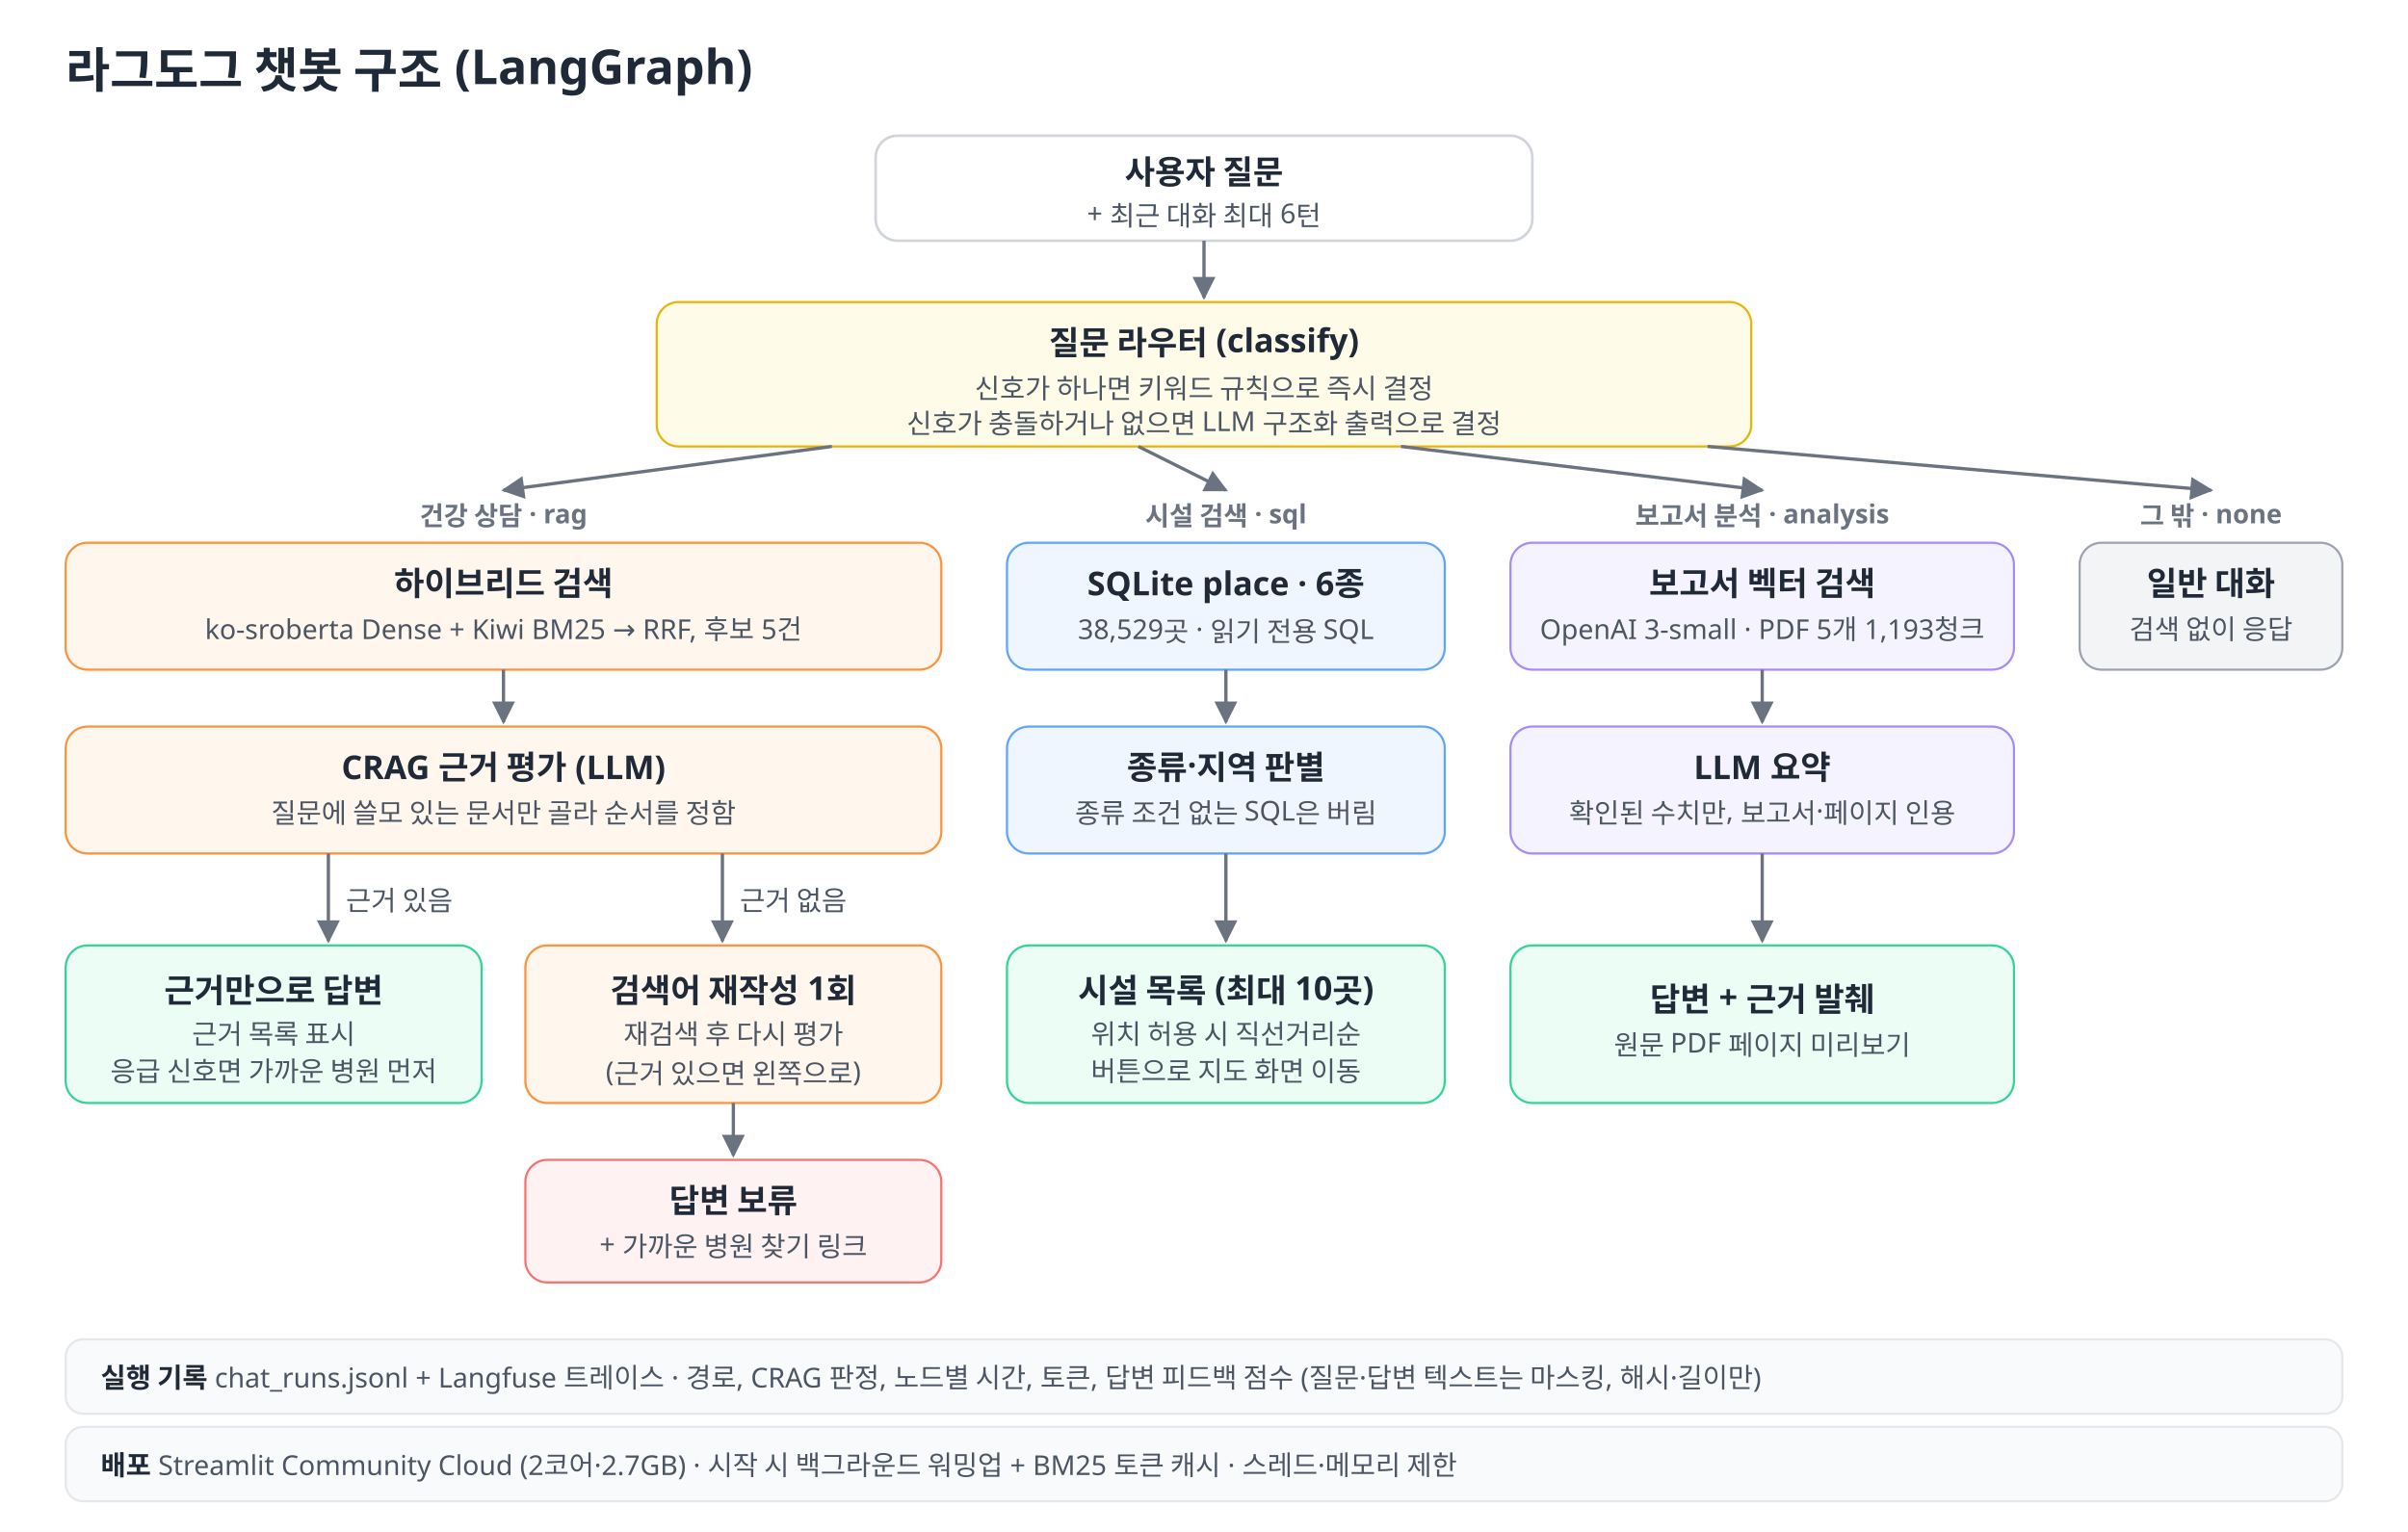
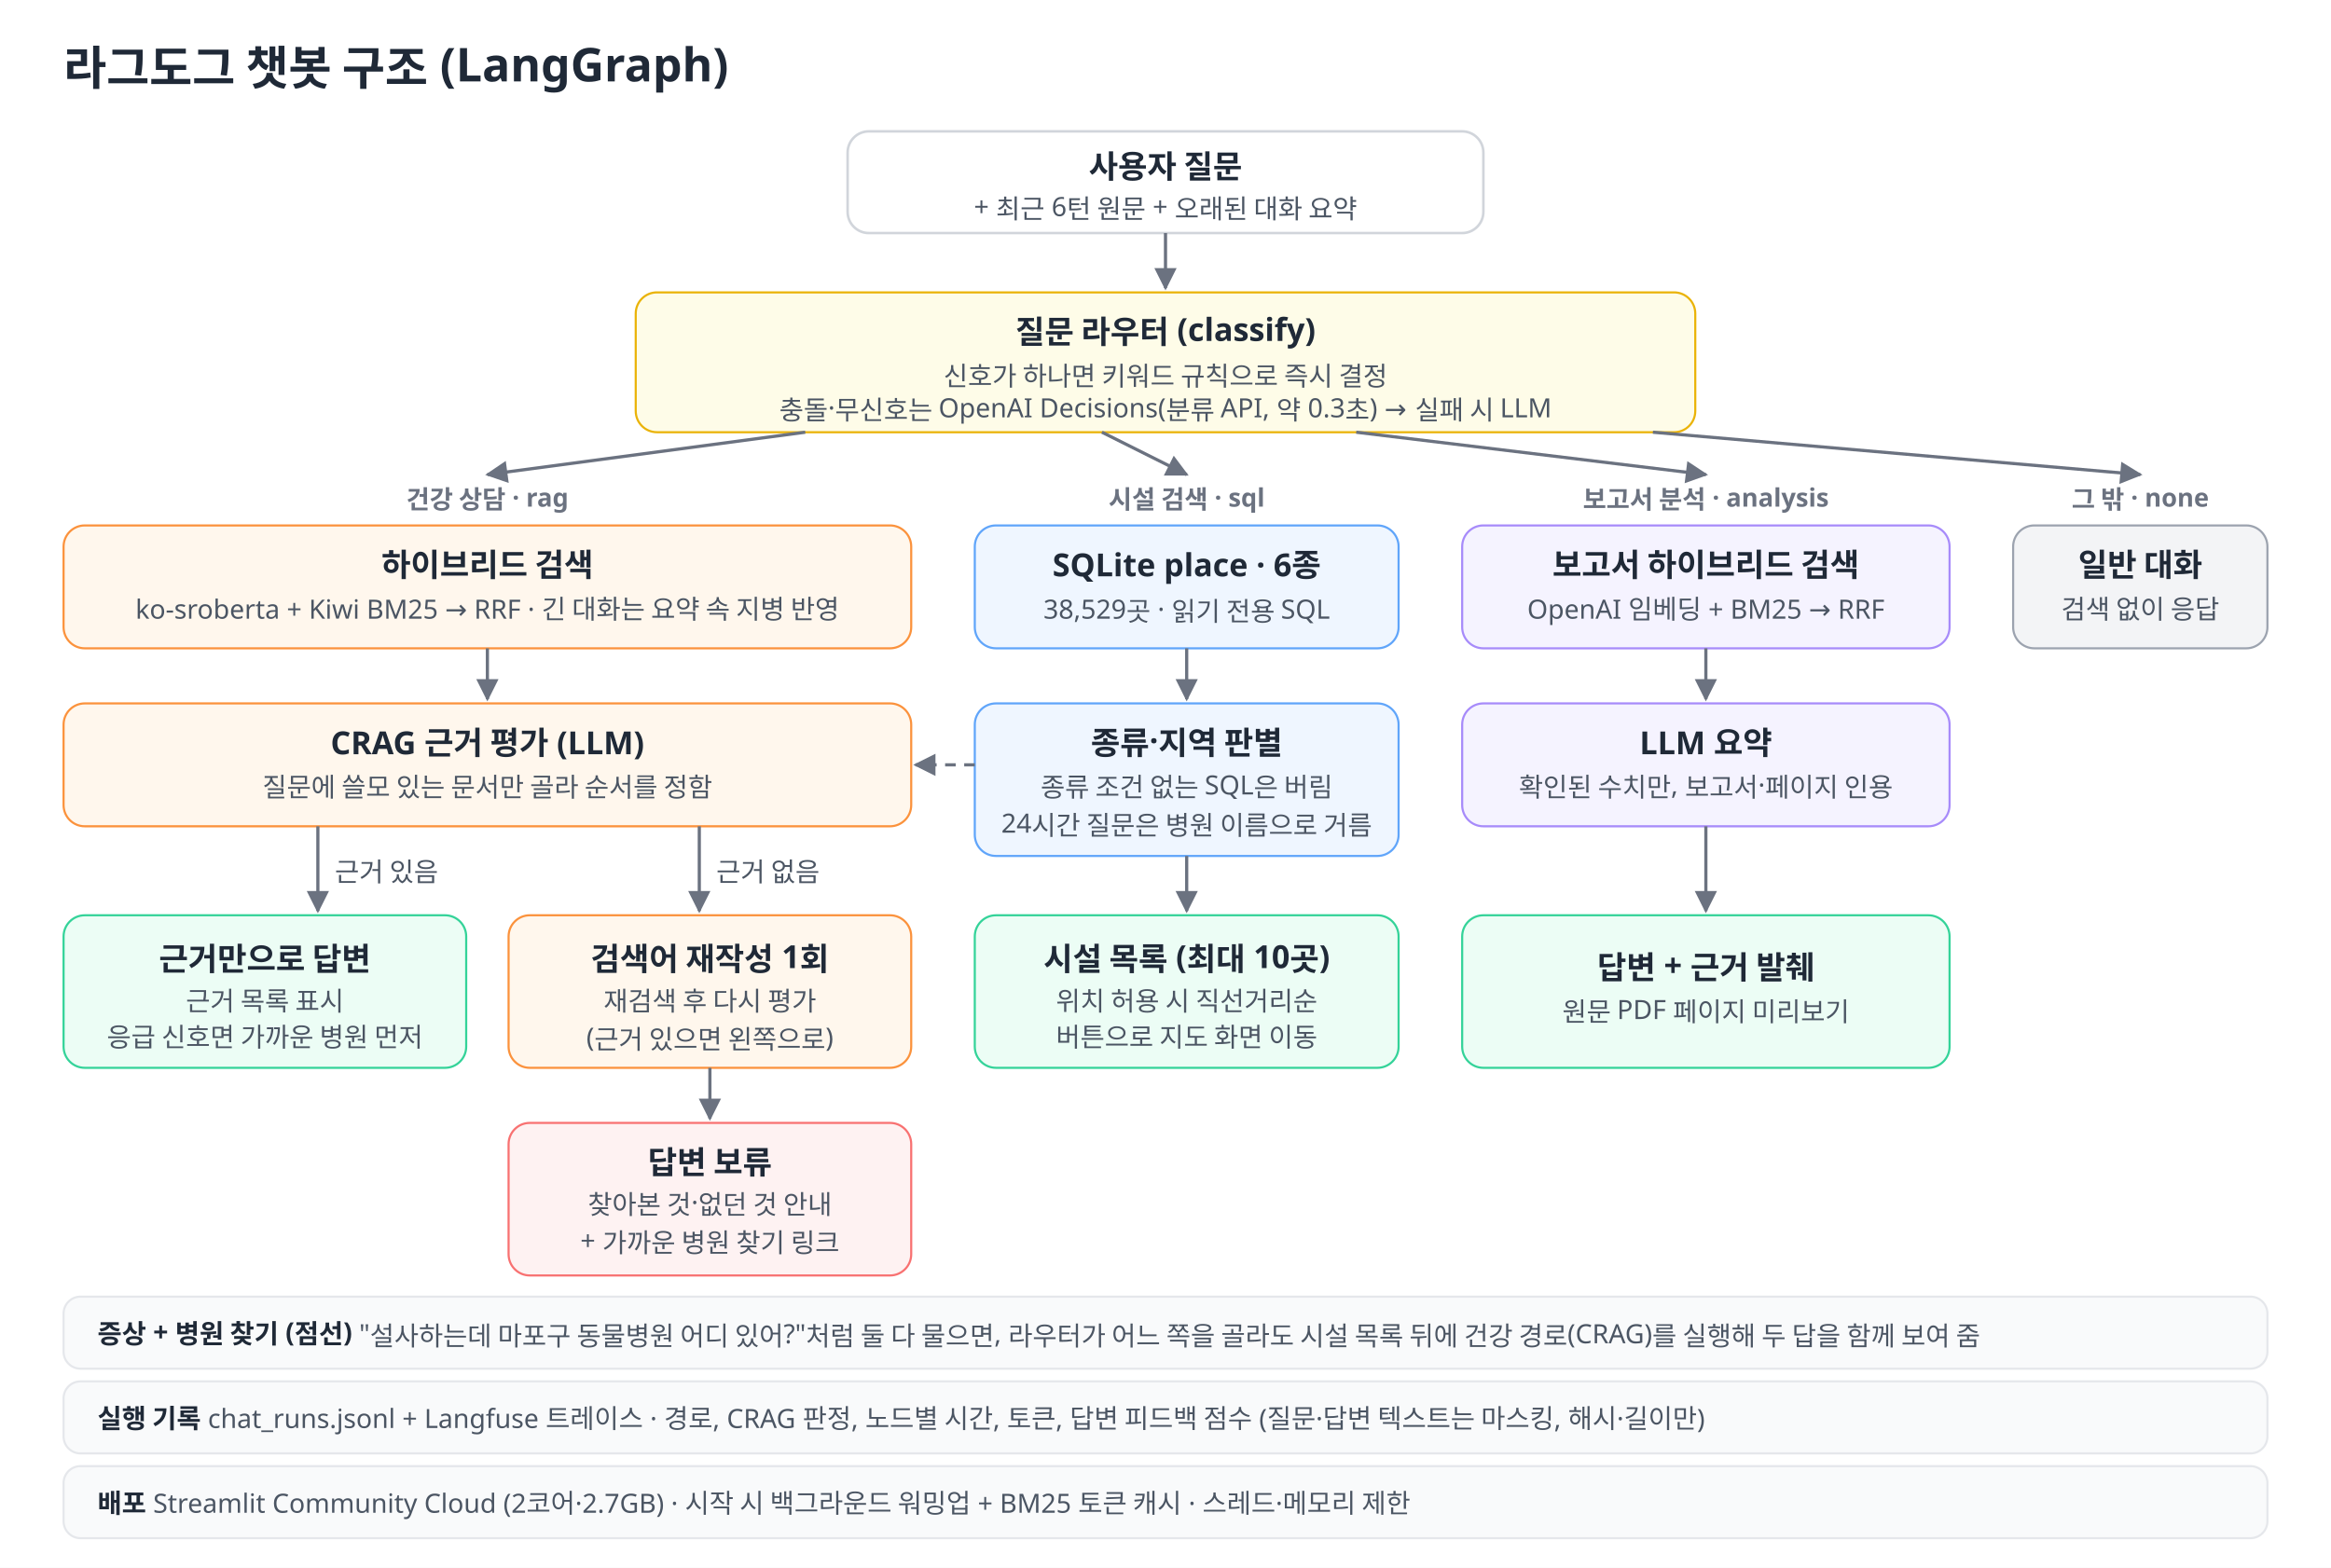
- <svg xmlns="http://www.w3.org/2000/svg" viewBox="0 0 1100 700" width="1100" height="700" role="img" aria-label="라그도그 LangGraph 챗봇 구조: 질문 라우터가 건강 상담(하이브리드 검색과 CRAG), 반려동물 시설 검색(SQLite, 공공데이터 6종), 보고서 분석(OpenAI 임베딩), 일반 대화로 분기한다">
+ <svg xmlns="http://www.w3.org/2000/svg" viewBox="0 0 1100 740" width="1100" height="740" role="img" aria-label="라그도그 LangGraph 챗봇 구조: 키워드 규칙과 OpenAI Decisions로 된 질문 라우터가 건강 상담(하이브리드 검색과 CRAG), 반려동물 시설 검색(SQLite, 공공데이터 6종), 보고서 분석(하이브리드 검색), 일반 대화로 분기한다. 증상과 병원 찾기를 함께 묻는 질문은 시설 검색 뒤 건강 경로도 실행한다">
  <style>
    text { font-family: Pretendard, "Noto Sans KR", "Apple SD Gothic Neo", "Malgun Gothic", sans-serif; fill: #1f2937; }
    .title { font-size: 22px; font-weight: 700; }
    .h { font-size: 15px; font-weight: 700; }
    .t { font-size: 12.5px; fill: #4b5563; }
    .lbl { font-size: 12px; font-weight: 700; fill: #6b7280; }
    .box { fill: #ffffff; stroke: #d1d5db; stroke-width: 1.2; }
    .health { fill: #fff7ed; stroke: #fb923c; }
    .sql { fill: #eff6ff; stroke: #60a5fa; }
    .report { fill: #f5f3ff; stroke: #a78bfa; }
    .none { fill: #f3f4f6; stroke: #9ca3af; }
    .router { fill: #fefce8; stroke: #eab308; }
    .ok { fill: #ecfdf5; stroke: #34d399; }
    .stop { fill: #fef2f2; stroke: #f87171; }
    .band { fill: #f9fafb; stroke: #e5e7eb; }
    .arrow { stroke: #6b7280; stroke-width: 1.5; fill: none; marker-end: url(#a); }
    .dash { stroke-dasharray: 5 4; }
  </style>
  <defs>
    <marker id="a" viewBox="0 0 10 10" refX="9" refY="5" markerWidth="7" markerHeight="7" orient="auto-start-reverse">
      <path d="M0 0 L10 5 L0 10 z" fill="#6b7280" />
    </marker>
  </defs>
-   <rect width="1100" height="700" fill="#ffffff" />
+   <rect width="1100" height="740" fill="#ffffff" />
  <text x="30" y="40" class="title">라그도그 챗봇 구조 (LangGraph)</text>
  <rect x="400" y="62" width="300" height="48" rx="10" class="box" />
  <text x="550" y="84" text-anchor="middle" class="h">사용자 질문</text>
-   <text x="550" y="102" text-anchor="middle" class="t">+ 최근 대화 최대 6턴</text>
+   <text x="550" y="102" text-anchor="middle" class="t">+ 최근 6턴 원문 + 오래된 대화 요약</text>
  <path d="M550 110 V136" class="arrow" />
  <rect x="300" y="138" width="500" height="66" rx="10" class="router" />
  <text x="550" y="162" text-anchor="middle" class="h">질문 라우터 (classify)</text>
  <text x="550" y="182" text-anchor="middle" class="t">신호가 하나면 키워드 규칙으로 즉시 결정</text>
-   <text x="550" y="198" text-anchor="middle" class="t">신호가 충돌하거나 없으면 LLM 구조화 출력으로 결정</text>
+   <text x="550" y="198" text-anchor="middle" class="t">충돌·무신호는 OpenAI Decisions(분류 API, 약 0.3초) → 실패 시 LLM</text>
  <path d="M380 204 L230 224" class="arrow" />
  <path d="M520 204 L560 224" class="arrow" />
  <path d="M640 204 L805 224" class="arrow" />
  <path d="M780 204 L1010 224" class="arrow" />
  <text x="230" y="240" text-anchor="middle" class="lbl">건강 상담 · rag</text>
  <rect x="30" y="248" width="400" height="58" rx="10" class="health" />
  <text x="230" y="272" text-anchor="middle" class="h">하이브리드 검색</text>
-   <text x="230" y="292" text-anchor="middle" class="t">ko-sroberta Dense + Kiwi BM25 → RRF, 후보 5건</text>
+   <text x="230" y="292" text-anchor="middle" class="t">ko-sroberta + Kiwi BM25 → RRF · 긴 대화는 요약 속 지병 반영</text>
  <path d="M230 306 V330" class="arrow" />
  <rect x="30" y="332" width="400" height="58" rx="10" class="health" />
  <text x="230" y="356" text-anchor="middle" class="h">CRAG 근거 평가 (LLM)</text>
  <text x="230" y="376" text-anchor="middle" class="t">질문에 쓸모 있는 문서만 골라 순서를 정함</text>
  <path d="M150 390 V430" class="arrow" />
  <text x="158" y="416" class="t">근거 있음</text>
  <path d="M330 390 V430" class="arrow" />
  <text x="338" y="416" class="t">근거 없음</text>
  <rect x="30" y="432" width="190" height="72" rx="10" class="ok" />
  <text x="125" y="458" text-anchor="middle" class="h">근거만으로 답변</text>
  <text x="125" y="477" text-anchor="middle" class="t">근거 목록 표시</text>
  <text x="125" y="494" text-anchor="middle" class="t">응급 신호면 가까운 병원 먼저</text>
  <rect x="240" y="432" width="190" height="72" rx="10" class="health" />
  <text x="335" y="458" text-anchor="middle" class="h">검색어 재작성 1회</text>
  <text x="335" y="477" text-anchor="middle" class="t">재검색 후 다시 평가</text>
  <text x="335" y="494" text-anchor="middle" class="t">(근거 있으면 왼쪽으로)</text>
  <path d="M335 504 V528" class="arrow" />
-   <rect x="240" y="530" width="190" height="56" rx="10" class="stop" />
+   <rect x="240" y="530" width="190" height="72" rx="10" class="stop" />
  <text x="335" y="554" text-anchor="middle" class="h">답변 보류</text>
-   <text x="335" y="573" text-anchor="middle" class="t">+ 가까운 병원 찾기 링크</text>
+   <text x="335" y="573" text-anchor="middle" class="t">찾아본 것·없던 것 안내</text>
+   <text x="335" y="590" text-anchor="middle" class="t">+ 가까운 병원 찾기 링크</text>
  <text x="560" y="240" text-anchor="middle" class="lbl">시설 검색 · sql</text>
  <rect x="460" y="248" width="200" height="58" rx="10" class="sql" />
  <text x="560" y="272" text-anchor="middle" class="h">SQLite place · 6종</text>
  <text x="560" y="292" text-anchor="middle" class="t">38,529곳 · 읽기 전용 SQL</text>
  <path d="M560 306 V330" class="arrow" />
-   <rect x="460" y="332" width="200" height="58" rx="10" class="sql" />
+   <rect x="460" y="332" width="200" height="72" rx="10" class="sql" />
  <text x="560" y="356" text-anchor="middle" class="h">종류·지역 판별</text>
  <text x="560" y="376" text-anchor="middle" class="t">종류 조건 없는 SQL은 버림</text>
-   <path d="M560 390 V430" class="arrow" />
+   <text x="560" y="393" text-anchor="middle" class="t">24시간 질문은 병원 이름으로 거름</text>
+   <path d="M560 404 V430" class="arrow" />
  <rect x="460" y="432" width="200" height="72" rx="10" class="ok" />
  <text x="560" y="458" text-anchor="middle" class="h">시설 목록 (최대 10곳)</text>
  <text x="560" y="477" text-anchor="middle" class="t">위치 허용 시 직선거리순</text>
  <text x="560" y="494" text-anchor="middle" class="t">버튼으로 지도 화면 이동</text>
+   <path d="M460 361 H432" class="arrow dash" />
  <text x="805" y="240" text-anchor="middle" class="lbl">보고서 분석 · analysis</text>
  <rect x="690" y="248" width="230" height="58" rx="10" class="report" />
-   <text x="805" y="272" text-anchor="middle" class="h">보고서 벡터 검색</text>
-   <text x="805" y="292" text-anchor="middle" class="t">OpenAI 3-small · PDF 5개 1,193청크</text>
+   <text x="805" y="272" text-anchor="middle" class="h">보고서 하이브리드 검색</text>
+   <text x="805" y="292" text-anchor="middle" class="t">OpenAI 임베딩 + BM25 → RRF</text>
  <path d="M805 306 V330" class="arrow" />
  <rect x="690" y="332" width="230" height="58" rx="10" class="report" />
  <text x="805" y="356" text-anchor="middle" class="h">LLM 요약</text>
  <text x="805" y="376" text-anchor="middle" class="t">확인된 수치만, 보고서·페이지 인용</text>
  <path d="M805 390 V430" class="arrow" />
  <rect x="690" y="432" width="230" height="72" rx="10" class="ok" />
  <text x="805" y="462" text-anchor="middle" class="h">답변 + 근거 발췌</text>
  <text x="805" y="482" text-anchor="middle" class="t">원문 PDF 페이지 미리보기</text>
  <text x="1010" y="240" text-anchor="middle" class="lbl">그 밖 · none</text>
  <rect x="950" y="248" width="120" height="58" rx="10" class="none" />
  <text x="1010" y="272" text-anchor="middle" class="h">일반 대화</text>
  <text x="1010" y="292" text-anchor="middle" class="t">검색 없이 응답</text>
  <rect x="30" y="612" width="1040" height="34" rx="8" class="band" />
  <text x="46" y="634" class="t">
-     <tspan font-weight="700" fill="#1f2937">실행 기록</tspan>  chat_runs.jsonl + Langfuse 트레이스 · 경로, CRAG 판정, 노드별 시간, 토큰, 답변 피드백 점수 (질문·답변 텍스트는 마스킹, 해시·길이만)</text>
+     <tspan font-weight="700" fill="#1f2937">증상 + 병원 찾기 (점선)</tspan>  "설사하는데 마포구 동물병원 어디 있어?"처럼 둘 다 물으면, 라우터가 어느 쪽을 골라도 시설 목록 뒤에 건강 경로(CRAG)를 실행해 두 답을 함께 보여 줌</text>
  <rect x="30" y="652" width="1040" height="34" rx="8" class="band" />
  <text x="46" y="674" class="t">
+     <tspan font-weight="700" fill="#1f2937">실행 기록</tspan>  chat_runs.jsonl + Langfuse 트레이스 · 경로, CRAG 판정, 노드별 시간, 토큰, 답변 피드백 점수 (질문·답변 텍스트는 마스킹, 해시·길이만)</text>
+   <rect x="30" y="692" width="1040" height="34" rx="8" class="band" />
+   <text x="46" y="714" class="t">
    <tspan font-weight="700" fill="#1f2937">배포</tspan>  Streamlit Community Cloud (2코어·2.7GB) · 시작 시 백그라운드 워밍업 + BM25 토큰 캐시 · 스레드·메모리 제한</text>
</svg>
